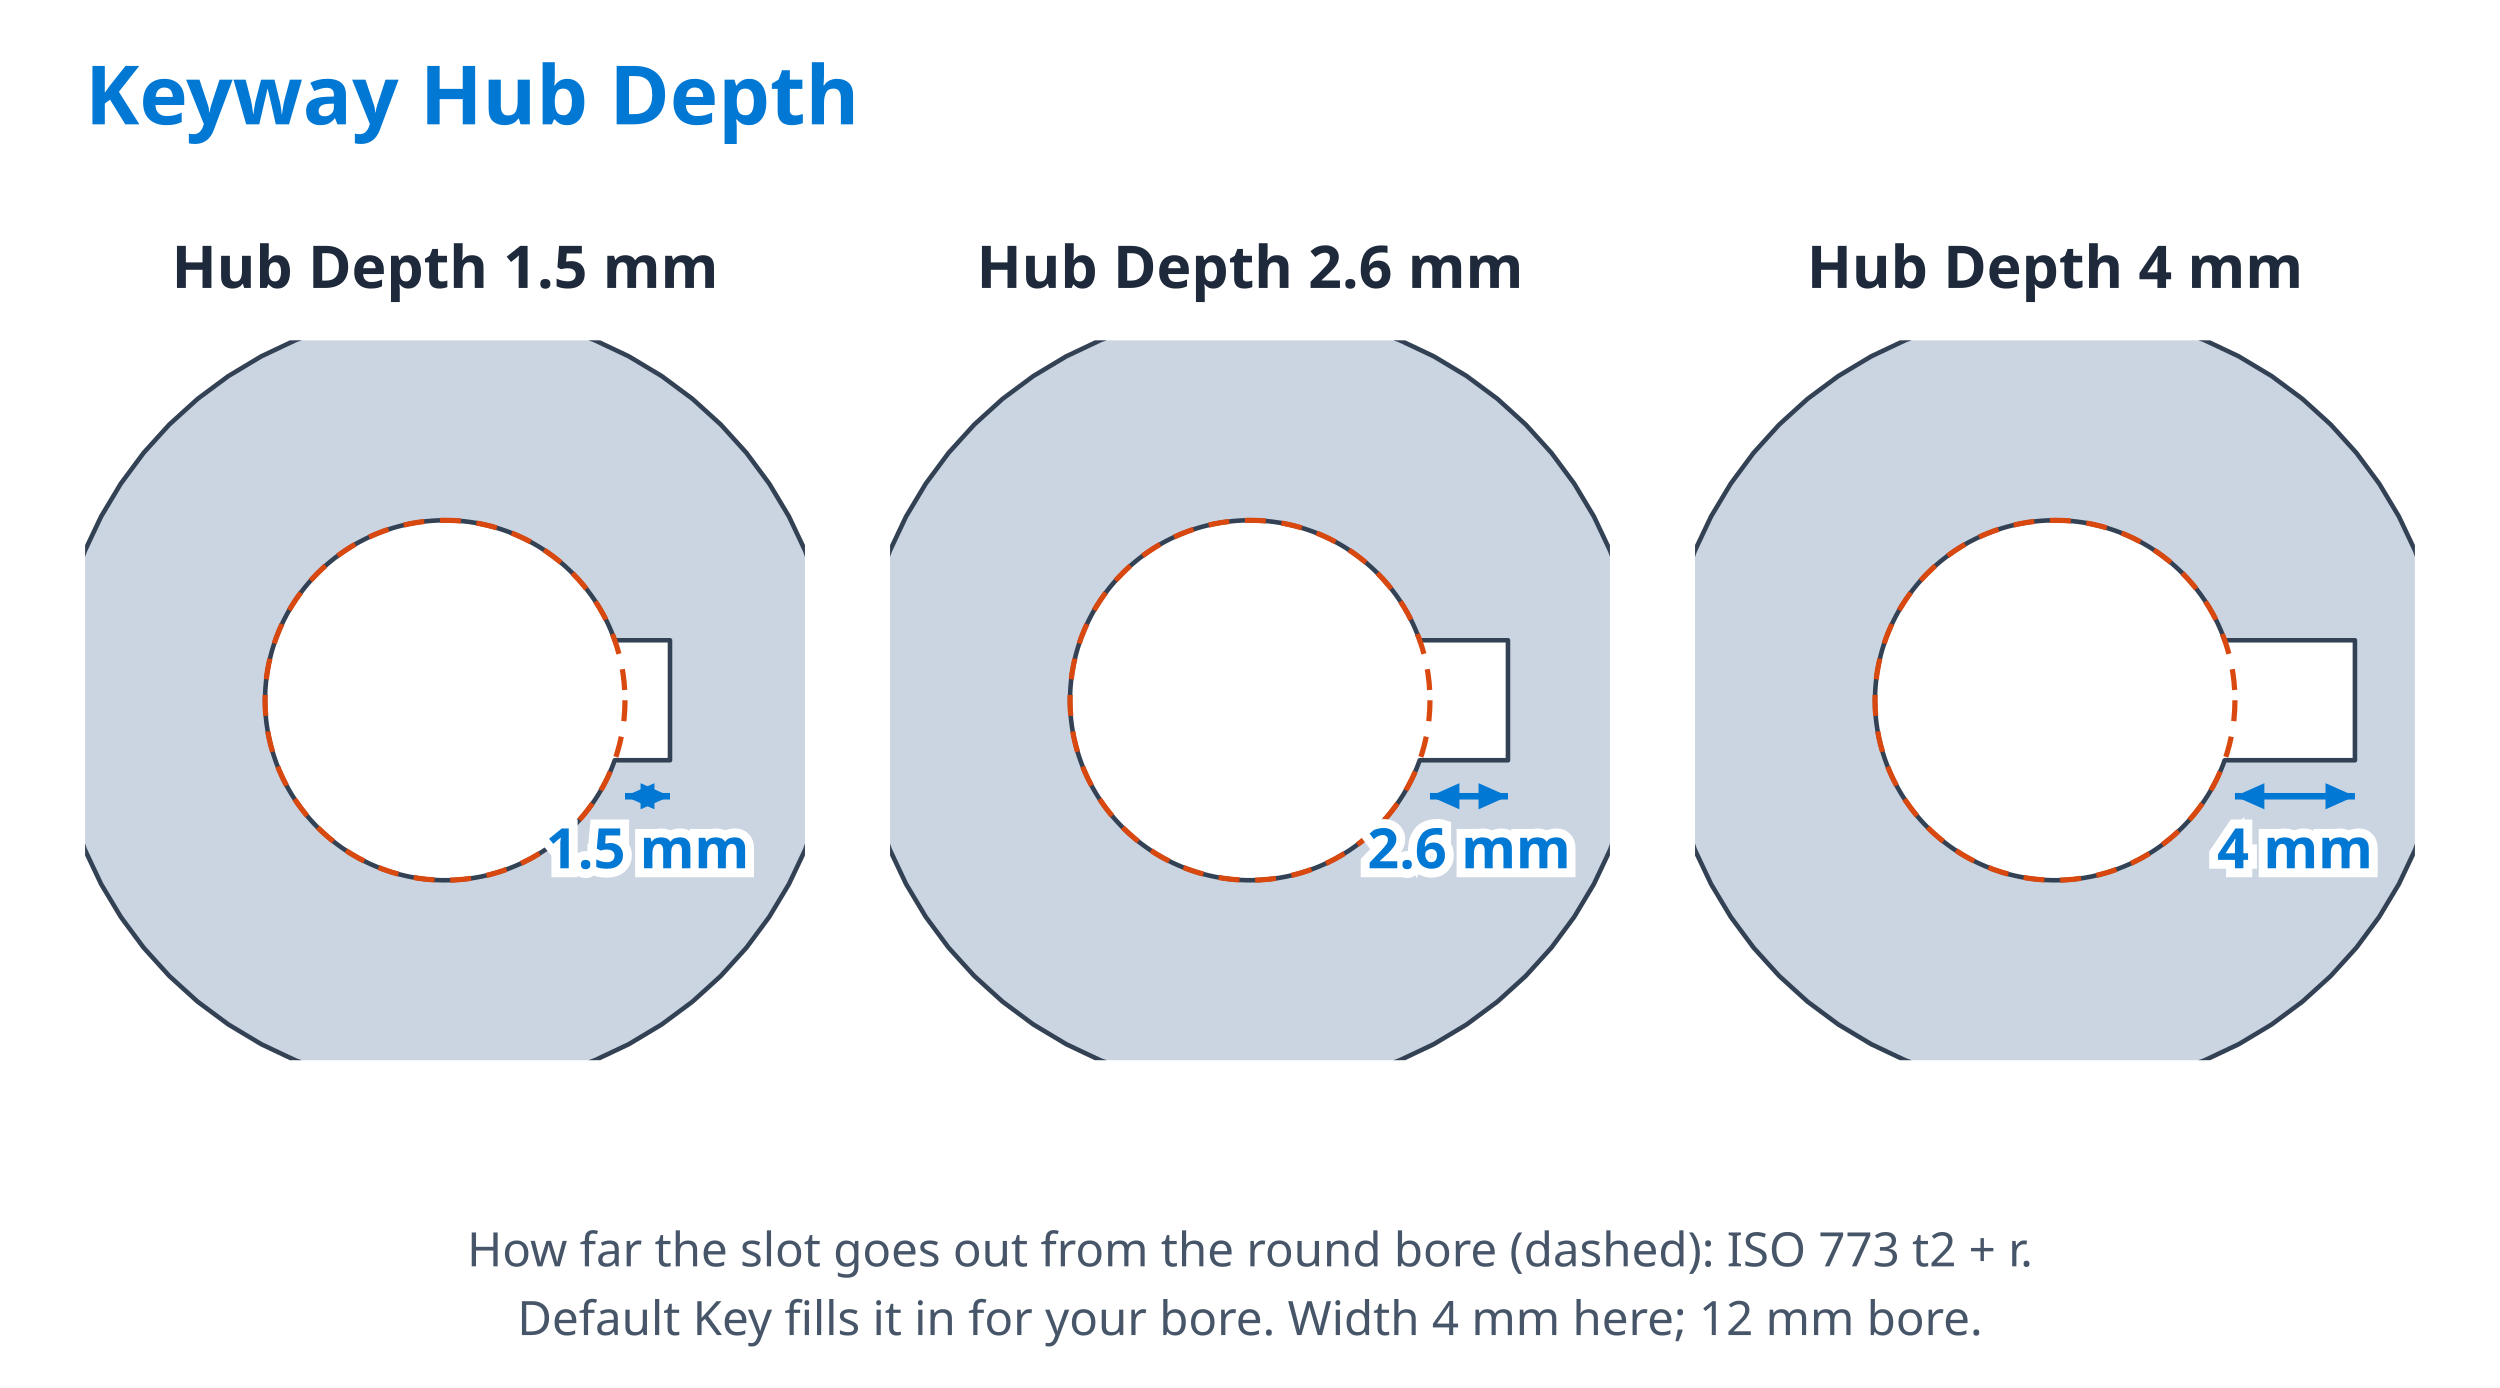
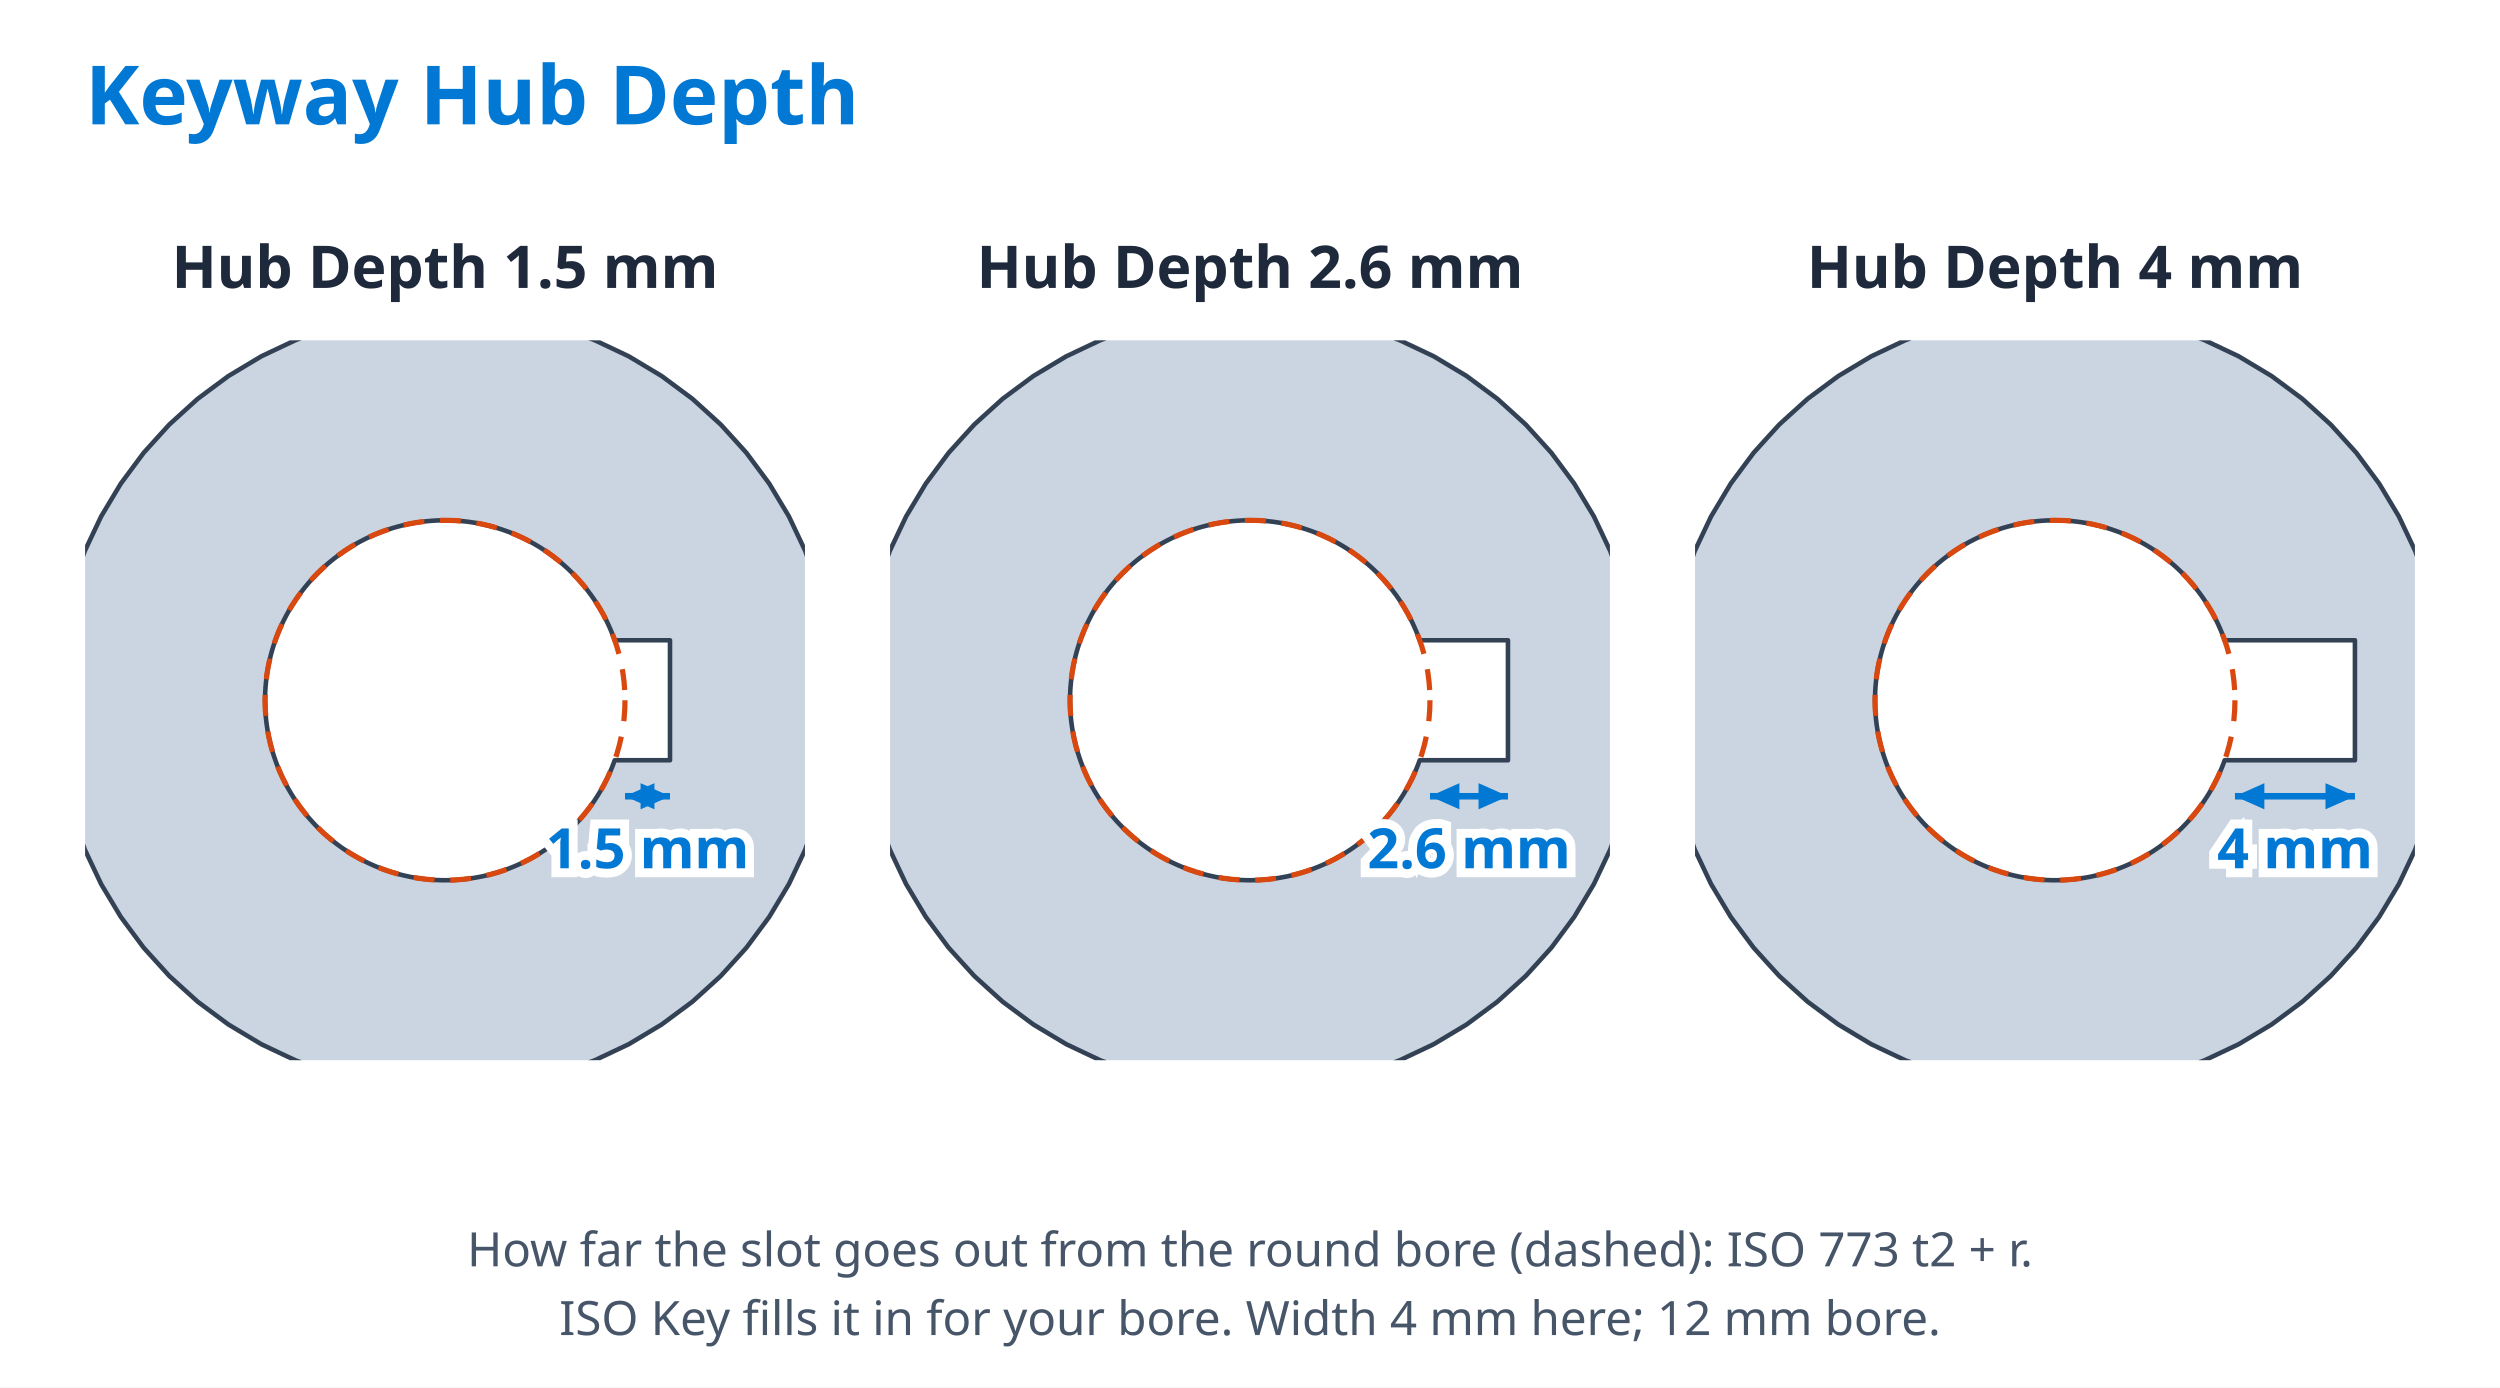
<svg xmlns="http://www.w3.org/2000/svg" width="764" height="424" viewBox="0 0 764 424" font-family="system-ui,Segoe UI,sans-serif">
  <defs>
    <marker id="arr" viewBox="0 0 10 10" refX="9" refY="5" markerWidth="5" markerHeight="5" orient="auto-start-reverse" markerUnits="strokeWidth">
      <path d="M0,1 L9,5 L0,9 z" fill="#0078d4" />
    </marker>
  </defs>
  <rect width="764" height="424" fill="#fff" />
  <text x="26" y="38" font-size="25" font-weight="700" fill="#0078d4">Keyway Hub Depth</text>
  <text x="136.000" y="88.000" text-anchor="middle" font-size="18.000" font-weight="700" fill="#1e293b" font-family="system-ui,Segoe UI,sans-serif">Hub Depth 1.5 mm</text>
  <svg x="26.0" y="104.0" width="220.0" height="220.0" viewBox="-12.000 -12.000 24.000 24.000">
    <path d="M -12.010 4.975 L -11.738 5.551 L -11.465 6.128 L -11.137 6.675 L -10.809 7.222 L -10.429 7.735 L -10.049 8.247 L -9.621 8.720 L -9.192 9.192 L -8.720 9.621 L -8.247 10.049 L -7.735 10.429 L -7.222 10.809 L -6.675 11.137 L -6.128 11.465 L -5.552 11.738 L -4.975 12.010 L -4.374 12.225 L -3.774 12.440 L -3.155 12.595 L -2.536 12.750 L -1.905 12.844 L -1.274 12.937 L -0.637 12.969 L -0.000 13.000 L 0.637 12.969 L 1.274 12.937 L 1.905 12.844 L 2.536 12.750 L 3.155 12.595 L 3.774 12.440 L 4.374 12.225 L 4.975 12.010 L 5.551 11.738 L 6.128 11.465 L 6.675 11.137 L 7.222 10.809 L 7.735 10.429 L 8.247 10.049 L 8.720 9.621 L 9.192 9.192 L 9.621 8.720 L 10.049 8.247 L 10.429 7.735 L 10.809 7.222 L 11.137 6.675 L 11.465 6.128 L 11.738 5.552 L 12.010 4.975 L 12.225 4.374 L 12.440 3.774 L 12.595 3.155 L 12.750 2.536 L 12.844 1.905 L 12.937 1.274 L 12.969 0.637 L 13.000 -0.000 L 12.969 -0.637 L 12.937 -1.274 L 12.844 -1.905 L 12.750 -2.536 L 12.595 -3.155 L 12.440 -3.774 L 12.225 -4.374 L 12.010 -4.975 L 11.738 -5.551 L 11.465 -6.128 L 11.137 -6.675 L 10.809 -7.222 L 10.429 -7.735 L 10.049 -8.247 L 9.621 -8.720 L 9.192 -9.192 L 8.720 -9.621 L 8.247 -10.049 L 7.735 -10.429 L 7.222 -10.809 L 6.675 -11.137 L 6.128 -11.465 L 5.552 -11.738 L 4.975 -12.010 L 4.374 -12.225 L 3.774 -12.440 L 3.155 -12.595 L 2.536 -12.750 L 1.905 -12.844 L 1.274 -12.937 L 0.637 -12.969 L 0.000 -13.000 L -0.637 -12.969 L -1.274 -12.937 L -1.905 -12.844 L -2.536 -12.750 L -3.155 -12.595 L -3.774 -12.440 L -4.374 -12.225 L -4.975 -12.010 L -5.551 -11.738 L -6.128 -11.465 L -6.675 -11.137 L -7.222 -10.809 L -7.735 -10.429 L -8.247 -10.049 L -8.720 -9.621 L -9.192 -9.192 L -9.621 -8.720 L -10.049 -8.247 L -10.429 -7.735 L -10.809 -7.222 L -11.137 -6.675 L -11.465 -6.128 L -11.738 -5.552 L -12.010 -4.975 L -12.225 -4.374 L -12.440 -3.774 L -12.595 -3.155 L -12.750 -2.536 L -12.844 -1.905 L -12.937 -1.274 L -12.969 -0.637 L -13.000 -0.000 L -12.969 0.637 L -12.937 1.274 L -12.844 1.905 L -12.750 2.536 L -12.595 3.155 L -12.440 3.774 L -12.225 4.374 L -12.010 4.975 Z M -4.638 3.806 L -4.613 3.836 L -4.543 3.919 L -4.517 3.948 L -4.446 4.029 L -4.419 4.058 L -4.346 4.137 L -4.318 4.165 L -4.243 4.243 L -4.215 4.270 L -4.137 4.346 L -4.109 4.372 L -4.029 4.446 L -4.000 4.472 L -3.919 4.543 L -3.889 4.569 L -3.806 4.638 L -3.776 4.663 L -3.691 4.730 L -3.660 4.754 L -3.574 4.819 L -3.542 4.842 L -3.455 4.905 L -3.422 4.928 L -3.333 4.989 L -3.300 5.010 L -3.210 5.069 L -3.177 5.090 L -3.085 5.146 L -3.051 5.166 L -2.957 5.221 L -2.923 5.239 L -2.828 5.292 L -2.793 5.310 L -2.698 5.359 L -2.662 5.377 L -2.565 5.424 L -2.530 5.440 L -2.431 5.485 L -2.395 5.501 L -2.296 5.543 L -2.260 5.558 L -2.159 5.598 L -2.123 5.612 L -2.021 5.649 L -1.984 5.662 L -1.882 5.697 L -1.845 5.709 L -1.742 5.742 L -1.704 5.753 L -1.600 5.783 L -1.562 5.793 L -1.458 5.820 L -1.420 5.829 L -1.315 5.854 L -1.276 5.862 L -1.171 5.885 L -1.132 5.892 L -1.026 5.912 L -0.987 5.918 L -0.880 5.935 L -0.842 5.940 L -0.735 5.955 L -0.695 5.959 L -0.588 5.971 L -0.549 5.974 L -0.441 5.984 L -0.402 5.986 L -0.294 5.993 L -0.255 5.994 L -0.147 5.998 L -0.108 5.999 L -0.000 6.000 L 0.039 6.000 L 0.147 5.998 L 0.186 5.997 L 0.294 5.993 L 0.334 5.990 L 0.441 5.984 L 0.480 5.980 L 0.588 5.971 L 0.627 5.967 L 0.735 5.955 L 0.773 5.950 L 0.880 5.935 L 0.919 5.929 L 1.026 5.912 L 1.064 5.904 L 1.171 5.885 L 1.209 5.877 L 1.315 5.854 L 1.353 5.845 L 1.458 5.820 L 1.496 5.810 L 1.600 5.783 L 1.638 5.772 L 1.742 5.742 L 1.779 5.730 L 1.882 5.697 L 1.919 5.684 L 2.021 5.649 L 2.058 5.636 L 2.159 5.598 L 2.196 5.583 L 2.296 5.543 L 2.332 5.528 L 2.431 5.485 L 2.467 5.469 L 2.565 5.424 L 2.601 5.407 L 2.698 5.359 L 2.732 5.341 L 2.828 5.292 L 2.863 5.273 L 2.957 5.221 L 2.991 5.201 L 3.085 5.146 L 3.118 5.126 L 3.210 5.069 L 3.243 5.048 L 3.333 4.989 L 3.366 4.967 L 3.455 4.905 L 3.487 4.883 L 3.574 4.819 L 3.605 4.795 L 3.691 4.730 L 3.722 4.705 L 3.806 4.638 L 3.836 4.613 L 3.919 4.543 L 3.948 4.517 L 4.029 4.446 L 4.058 4.419 L 4.137 4.346 L 4.165 4.318 L 4.243 4.243 L 4.270 4.215 L 4.346 4.137 L 4.372 4.109 L 4.446 4.029 L 4.472 4.000 L 4.543 3.919 L 4.569 3.889 L 4.638 3.806 L 4.663 3.776 L 4.730 3.691 L 4.754 3.660 L 4.819 3.574 L 4.842 3.542 L 4.905 3.455 L 4.928 3.422 L 4.989 3.333 L 5.010 3.300 L 5.069 3.210 L 5.090 3.177 L 5.146 3.085 L 5.166 3.051 L 5.221 2.957 L 5.239 2.923 L 5.292 2.828 L 5.310 2.793 L 5.359 2.698 L 5.377 2.662 L 5.424 2.565 L 5.440 2.530 L 5.485 2.431 L 5.501 2.395 L 5.543 2.296 L 5.558 2.260 L 5.598 2.159 L 5.612 2.123 L 5.649 2.021 L 5.651 2.016 L 5.657 2.000 L 6.148 2.000 L 7.500 2.000 L 7.500 0.934 L 7.500 -2.000 L 6.148 -2.000 L 5.657 -2.000 L 5.655 -2.006 L 5.649 -2.021 L 5.636 -2.058 L 5.598 -2.159 L 5.583 -2.196 L 5.543 -2.296 L 5.528 -2.332 L 5.485 -2.431 L 5.469 -2.467 L 5.424 -2.565 L 5.407 -2.601 L 5.359 -2.698 L 5.341 -2.732 L 5.292 -2.828 L 5.273 -2.863 L 5.221 -2.957 L 5.201 -2.991 L 5.146 -3.085 L 5.126 -3.118 L 5.069 -3.210 L 5.048 -3.243 L 4.989 -3.333 L 4.967 -3.366 L 4.905 -3.455 L 4.883 -3.487 L 4.819 -3.574 L 4.795 -3.605 L 4.730 -3.691 L 4.705 -3.722 L 4.638 -3.806 L 4.613 -3.836 L 4.543 -3.919 L 4.517 -3.948 L 4.446 -4.029 L 4.419 -4.058 L 4.346 -4.137 L 4.318 -4.165 L 4.243 -4.243 L 4.215 -4.270 L 4.137 -4.346 L 4.109 -4.372 L 4.029 -4.446 L 4.000 -4.472 L 3.919 -4.543 L 3.889 -4.569 L 3.806 -4.638 L 3.776 -4.663 L 3.691 -4.730 L 3.660 -4.754 L 3.574 -4.819 L 3.542 -4.842 L 3.455 -4.905 L 3.422 -4.928 L 3.333 -4.989 L 3.300 -5.010 L 3.210 -5.069 L 3.177 -5.090 L 3.085 -5.146 L 3.051 -5.166 L 2.957 -5.221 L 2.923 -5.239 L 2.828 -5.292 L 2.793 -5.310 L 2.698 -5.359 L 2.662 -5.377 L 2.565 -5.424 L 2.530 -5.440 L 2.431 -5.485 L 2.395 -5.501 L 2.296 -5.543 L 2.260 -5.558 L 2.159 -5.598 L 2.123 -5.612 L 2.021 -5.649 L 1.984 -5.662 L 1.882 -5.697 L 1.845 -5.709 L 1.742 -5.742 L 1.704 -5.753 L 1.600 -5.783 L 1.562 -5.793 L 1.458 -5.820 L 1.420 -5.829 L 1.315 -5.854 L 1.276 -5.862 L 1.171 -5.885 L 1.132 -5.892 L 1.026 -5.912 L 0.987 -5.918 L 0.880 -5.935 L 0.842 -5.940 L 0.735 -5.955 L 0.695 -5.959 L 0.588 -5.971 L 0.549 -5.974 L 0.441 -5.984 L 0.402 -5.986 L 0.294 -5.993 L 0.255 -5.994 L 0.147 -5.998 L 0.108 -5.999 L 0.000 -6.000 L -0.039 -6.000 L -0.147 -5.998 L -0.186 -5.997 L -0.294 -5.993 L -0.334 -5.990 L -0.441 -5.984 L -0.480 -5.980 L -0.588 -5.971 L -0.627 -5.967 L -0.735 -5.955 L -0.773 -5.950 L -0.880 -5.935 L -0.919 -5.929 L -1.026 -5.912 L -1.064 -5.904 L -1.171 -5.885 L -1.209 -5.877 L -1.315 -5.854 L -1.353 -5.845 L -1.458 -5.820 L -1.496 -5.810 L -1.600 -5.783 L -1.638 -5.772 L -1.742 -5.742 L -1.779 -5.730 L -1.882 -5.697 L -1.919 -5.684 L -2.021 -5.649 L -2.058 -5.636 L -2.159 -5.598 L -2.196 -5.583 L -2.296 -5.543 L -2.332 -5.528 L -2.431 -5.485 L -2.467 -5.469 L -2.565 -5.424 L -2.601 -5.407 L -2.698 -5.359 L -2.732 -5.341 L -2.828 -5.292 L -2.863 -5.273 L -2.957 -5.221 L -2.991 -5.201 L -3.085 -5.146 L -3.118 -5.126 L -3.210 -5.069 L -3.243 -5.048 L -3.333 -4.989 L -3.366 -4.967 L -3.455 -4.905 L -3.487 -4.883 L -3.574 -4.819 L -3.605 -4.795 L -3.691 -4.730 L -3.722 -4.705 L -3.806 -4.638 L -3.836 -4.613 L -3.919 -4.543 L -3.948 -4.517 L -4.029 -4.446 L -4.058 -4.419 L -4.137 -4.346 L -4.165 -4.318 L -4.243 -4.243 L -4.270 -4.215 L -4.346 -4.137 L -4.372 -4.109 L -4.446 -4.029 L -4.472 -4.000 L -4.543 -3.919 L -4.569 -3.889 L -4.638 -3.806 L -4.663 -3.776 L -4.730 -3.691 L -4.754 -3.660 L -4.819 -3.574 L -4.842 -3.542 L -4.905 -3.455 L -4.928 -3.422 L -4.989 -3.333 L -5.010 -3.300 L -5.069 -3.210 L -5.090 -3.177 L -5.146 -3.085 L -5.166 -3.051 L -5.221 -2.957 L -5.239 -2.923 L -5.292 -2.828 L -5.310 -2.793 L -5.359 -2.698 L -5.377 -2.662 L -5.424 -2.565 L -5.440 -2.530 L -5.485 -2.431 L -5.501 -2.395 L -5.543 -2.296 L -5.558 -2.260 L -5.598 -2.159 L -5.612 -2.123 L -5.649 -2.021 L -5.662 -1.984 L -5.697 -1.882 L -5.709 -1.845 L -5.742 -1.742 L -5.753 -1.704 L -5.783 -1.600 L -5.793 -1.562 L -5.820 -1.458 L -5.829 -1.420 L -5.854 -1.315 L -5.862 -1.276 L -5.885 -1.171 L -5.892 -1.132 L -5.912 -1.026 L -5.918 -0.987 L -5.935 -0.880 L -5.940 -0.842 L -5.955 -0.735 L -5.959 -0.695 L -5.971 -0.588 L -5.974 -0.549 L -5.984 -0.441 L -5.986 -0.402 L -5.993 -0.294 L -5.994 -0.255 L -5.998 -0.147 L -5.999 -0.108 L -6.000 -0.000 L -6.000 0.039 L -5.998 0.147 L -5.997 0.186 L -5.993 0.294 L -5.990 0.334 L -5.984 0.441 L -5.980 0.480 L -5.971 0.588 L -5.967 0.627 L -5.955 0.735 L -5.950 0.773 L -5.935 0.880 L -5.929 0.919 L -5.912 1.026 L -5.904 1.064 L -5.885 1.171 L -5.877 1.209 L -5.854 1.315 L -5.845 1.353 L -5.820 1.458 L -5.810 1.496 L -5.783 1.600 L -5.772 1.638 L -5.742 1.742 L -5.730 1.779 L -5.697 1.882 L -5.684 1.919 L -5.649 2.021 L -5.636 2.058 L -5.598 2.159 L -5.583 2.196 L -5.543 2.296 L -5.528 2.332 L -5.485 2.431 L -5.469 2.467 L -5.424 2.565 L -5.407 2.601 L -5.359 2.698 L -5.341 2.732 L -5.292 2.828 L -5.273 2.863 L -5.221 2.957 L -5.201 2.991 L -5.146 3.085 L -5.126 3.118 L -5.069 3.210 L -5.048 3.243 L -4.989 3.333 L -4.967 3.366 L -4.905 3.455 L -4.883 3.487 L -4.819 3.574 L -4.795 3.605 L -4.730 3.691 L -4.705 3.722 L -4.638 3.806 Z" fill="#cbd5e1" fill-rule="evenodd" stroke="#334155" stroke-width="0.153" stroke-linejoin="round" />
    <circle r="6.0" fill="none" stroke="#d9480f" stroke-width="0.174" stroke-dasharray="0.698 0.524" />
    <line x1="6.000" y1="3.200" x2="7.500" y2="3.200" stroke="#0078d4" stroke-width="0.218" marker-start="url(#arr)" marker-end="url(#arr)" />
    <text x="6.750" y="5.600" text-anchor="middle" font-size="1.855" font-weight="700" fill="#0078d4" paint-order="stroke" stroke="#fff" stroke-width="0.593" font-family="system-ui,Segoe UI,sans-serif">1.5 mm</text>
  </svg>
  <text x="382.000" y="88.000" text-anchor="middle" font-size="18.000" font-weight="700" fill="#1e293b" font-family="system-ui,Segoe UI,sans-serif">Hub Depth 2.6 mm</text>
  <svg x="272.0" y="104.0" width="220.0" height="220.0" viewBox="-12.000 -12.000 24.000 24.000">
    <path d="M -12.010 4.975 L -11.738 5.551 L -11.465 6.128 L -11.137 6.675 L -10.809 7.222 L -10.429 7.735 L -10.049 8.247 L -9.621 8.720 L -9.192 9.192 L -8.720 9.621 L -8.247 10.049 L -7.735 10.429 L -7.222 10.809 L -6.675 11.137 L -6.128 11.465 L -5.552 11.738 L -4.975 12.010 L -4.374 12.225 L -3.774 12.440 L -3.155 12.595 L -2.536 12.750 L -1.905 12.844 L -1.274 12.937 L -0.637 12.969 L -0.000 13.000 L 0.637 12.969 L 1.274 12.937 L 1.905 12.844 L 2.536 12.750 L 3.155 12.595 L 3.774 12.440 L 4.374 12.225 L 4.975 12.010 L 5.551 11.738 L 6.128 11.465 L 6.675 11.137 L 7.222 10.809 L 7.735 10.429 L 8.247 10.049 L 8.720 9.621 L 9.192 9.192 L 9.621 8.720 L 10.049 8.247 L 10.429 7.735 L 10.809 7.222 L 11.137 6.675 L 11.465 6.128 L 11.738 5.552 L 12.010 4.975 L 12.225 4.374 L 12.440 3.774 L 12.595 3.155 L 12.750 2.536 L 12.844 1.905 L 12.937 1.274 L 12.969 0.637 L 13.000 -0.000 L 12.969 -0.637 L 12.937 -1.274 L 12.844 -1.905 L 12.750 -2.536 L 12.595 -3.155 L 12.440 -3.774 L 12.225 -4.374 L 12.010 -4.975 L 11.738 -5.551 L 11.465 -6.128 L 11.137 -6.675 L 10.809 -7.222 L 10.429 -7.735 L 10.049 -8.247 L 9.621 -8.720 L 9.192 -9.192 L 8.720 -9.621 L 8.247 -10.049 L 7.735 -10.429 L 7.222 -10.809 L 6.675 -11.137 L 6.128 -11.465 L 5.552 -11.738 L 4.975 -12.010 L 4.374 -12.225 L 3.774 -12.440 L 3.155 -12.595 L 2.536 -12.750 L 1.905 -12.844 L 1.274 -12.937 L 0.637 -12.969 L 0.000 -13.000 L -0.637 -12.969 L -1.274 -12.937 L -1.905 -12.844 L -2.536 -12.750 L -3.155 -12.595 L -3.774 -12.440 L -4.374 -12.225 L -4.975 -12.010 L -5.551 -11.738 L -6.128 -11.465 L -6.675 -11.137 L -7.222 -10.809 L -7.735 -10.429 L -8.247 -10.049 L -8.720 -9.621 L -9.192 -9.192 L -9.621 -8.720 L -10.049 -8.247 L -10.429 -7.735 L -10.809 -7.222 L -11.137 -6.675 L -11.465 -6.128 L -11.738 -5.552 L -12.010 -4.975 L -12.225 -4.374 L -12.440 -3.774 L -12.595 -3.155 L -12.750 -2.536 L -12.844 -1.905 L -12.937 -1.274 L -12.969 -0.637 L -13.000 -0.000 L -12.969 0.637 L -12.937 1.274 L -12.844 1.905 L -12.750 2.536 L -12.595 3.155 L -12.440 3.774 L -12.225 4.374 L -12.010 4.975 Z M -4.638 3.806 L -4.613 3.836 L -4.543 3.919 L -4.517 3.948 L -4.446 4.029 L -4.419 4.058 L -4.346 4.137 L -4.318 4.165 L -4.243 4.243 L -4.215 4.270 L -4.137 4.346 L -4.109 4.372 L -4.029 4.446 L -4.000 4.472 L -3.919 4.543 L -3.889 4.569 L -3.806 4.638 L -3.776 4.663 L -3.691 4.730 L -3.660 4.754 L -3.574 4.819 L -3.542 4.842 L -3.455 4.905 L -3.422 4.928 L -3.333 4.989 L -3.300 5.010 L -3.210 5.069 L -3.177 5.090 L -3.085 5.146 L -3.051 5.166 L -2.957 5.221 L -2.923 5.239 L -2.828 5.292 L -2.793 5.310 L -2.698 5.359 L -2.662 5.377 L -2.565 5.424 L -2.530 5.440 L -2.431 5.485 L -2.395 5.501 L -2.296 5.543 L -2.260 5.558 L -2.159 5.598 L -2.123 5.612 L -2.021 5.649 L -1.984 5.662 L -1.882 5.697 L -1.845 5.709 L -1.742 5.742 L -1.704 5.753 L -1.600 5.783 L -1.562 5.793 L -1.458 5.820 L -1.420 5.829 L -1.315 5.854 L -1.276 5.862 L -1.171 5.885 L -1.132 5.892 L -1.026 5.912 L -0.987 5.918 L -0.880 5.935 L -0.842 5.940 L -0.735 5.955 L -0.695 5.959 L -0.588 5.971 L -0.549 5.974 L -0.441 5.984 L -0.402 5.986 L -0.294 5.993 L -0.255 5.994 L -0.147 5.998 L -0.108 5.999 L -0.000 6.000 L 0.039 6.000 L 0.147 5.998 L 0.186 5.997 L 0.294 5.993 L 0.334 5.990 L 0.441 5.984 L 0.480 5.980 L 0.588 5.971 L 0.627 5.967 L 0.735 5.955 L 0.773 5.950 L 0.880 5.935 L 0.919 5.929 L 1.026 5.912 L 1.064 5.904 L 1.171 5.885 L 1.209 5.877 L 1.315 5.854 L 1.353 5.845 L 1.458 5.820 L 1.496 5.810 L 1.600 5.783 L 1.638 5.772 L 1.742 5.742 L 1.779 5.730 L 1.882 5.697 L 1.919 5.684 L 2.021 5.649 L 2.058 5.636 L 2.159 5.598 L 2.196 5.583 L 2.296 5.543 L 2.332 5.528 L 2.431 5.485 L 2.467 5.469 L 2.565 5.424 L 2.601 5.407 L 2.698 5.359 L 2.732 5.341 L 2.828 5.292 L 2.863 5.273 L 2.957 5.221 L 2.991 5.201 L 3.085 5.146 L 3.118 5.126 L 3.210 5.069 L 3.243 5.048 L 3.333 4.989 L 3.366 4.967 L 3.455 4.905 L 3.487 4.883 L 3.574 4.819 L 3.605 4.795 L 3.691 4.730 L 3.722 4.705 L 3.806 4.638 L 3.836 4.613 L 3.919 4.543 L 3.948 4.517 L 4.029 4.446 L 4.058 4.419 L 4.137 4.346 L 4.165 4.318 L 4.243 4.243 L 4.270 4.215 L 4.346 4.137 L 4.372 4.109 L 4.446 4.029 L 4.472 4.000 L 4.543 3.919 L 4.569 3.889 L 4.638 3.806 L 4.663 3.776 L 4.730 3.691 L 4.754 3.660 L 4.819 3.574 L 4.842 3.542 L 4.905 3.455 L 4.928 3.422 L 4.989 3.333 L 5.010 3.300 L 5.069 3.210 L 5.090 3.177 L 5.146 3.085 L 5.166 3.051 L 5.221 2.957 L 5.239 2.923 L 5.292 2.828 L 5.310 2.793 L 5.359 2.698 L 5.377 2.662 L 5.424 2.565 L 5.440 2.530 L 5.485 2.431 L 5.501 2.395 L 5.543 2.296 L 5.558 2.260 L 5.598 2.159 L 5.612 2.123 L 5.649 2.021 L 5.651 2.016 L 5.657 2.000 L 6.441 2.000 L 8.600 2.000 L 8.600 0.934 L 8.600 -2.000 L 6.441 -2.000 L 5.657 -2.000 L 5.655 -2.006 L 5.649 -2.021 L 5.636 -2.058 L 5.598 -2.159 L 5.583 -2.196 L 5.543 -2.296 L 5.528 -2.332 L 5.485 -2.431 L 5.469 -2.467 L 5.424 -2.565 L 5.407 -2.601 L 5.359 -2.698 L 5.341 -2.732 L 5.292 -2.828 L 5.273 -2.863 L 5.221 -2.957 L 5.201 -2.991 L 5.146 -3.085 L 5.126 -3.118 L 5.069 -3.210 L 5.048 -3.243 L 4.989 -3.333 L 4.967 -3.366 L 4.905 -3.455 L 4.883 -3.487 L 4.819 -3.574 L 4.795 -3.605 L 4.730 -3.691 L 4.705 -3.722 L 4.638 -3.806 L 4.613 -3.836 L 4.543 -3.919 L 4.517 -3.948 L 4.446 -4.029 L 4.419 -4.058 L 4.346 -4.137 L 4.318 -4.165 L 4.243 -4.243 L 4.215 -4.270 L 4.137 -4.346 L 4.109 -4.372 L 4.029 -4.446 L 4.000 -4.472 L 3.919 -4.543 L 3.889 -4.569 L 3.806 -4.638 L 3.776 -4.663 L 3.691 -4.730 L 3.660 -4.754 L 3.574 -4.819 L 3.542 -4.842 L 3.455 -4.905 L 3.422 -4.928 L 3.333 -4.989 L 3.300 -5.010 L 3.210 -5.069 L 3.177 -5.090 L 3.085 -5.146 L 3.051 -5.166 L 2.957 -5.221 L 2.923 -5.239 L 2.828 -5.292 L 2.793 -5.310 L 2.698 -5.359 L 2.662 -5.377 L 2.565 -5.424 L 2.530 -5.440 L 2.431 -5.485 L 2.395 -5.501 L 2.296 -5.543 L 2.260 -5.558 L 2.159 -5.598 L 2.123 -5.612 L 2.021 -5.649 L 1.984 -5.662 L 1.882 -5.697 L 1.845 -5.709 L 1.742 -5.742 L 1.704 -5.753 L 1.600 -5.783 L 1.562 -5.793 L 1.458 -5.820 L 1.420 -5.829 L 1.315 -5.854 L 1.276 -5.862 L 1.171 -5.885 L 1.132 -5.892 L 1.026 -5.912 L 0.987 -5.918 L 0.880 -5.935 L 0.842 -5.940 L 0.735 -5.955 L 0.695 -5.959 L 0.588 -5.971 L 0.549 -5.974 L 0.441 -5.984 L 0.402 -5.986 L 0.294 -5.993 L 0.255 -5.994 L 0.147 -5.998 L 0.108 -5.999 L 0.000 -6.000 L -0.039 -6.000 L -0.147 -5.998 L -0.186 -5.997 L -0.294 -5.993 L -0.334 -5.990 L -0.441 -5.984 L -0.480 -5.980 L -0.588 -5.971 L -0.627 -5.967 L -0.735 -5.955 L -0.773 -5.950 L -0.880 -5.935 L -0.919 -5.929 L -1.026 -5.912 L -1.064 -5.904 L -1.171 -5.885 L -1.209 -5.877 L -1.315 -5.854 L -1.353 -5.845 L -1.458 -5.820 L -1.496 -5.810 L -1.600 -5.783 L -1.638 -5.772 L -1.742 -5.742 L -1.779 -5.730 L -1.882 -5.697 L -1.919 -5.684 L -2.021 -5.649 L -2.058 -5.636 L -2.159 -5.598 L -2.196 -5.583 L -2.296 -5.543 L -2.332 -5.528 L -2.431 -5.485 L -2.467 -5.469 L -2.565 -5.424 L -2.601 -5.407 L -2.698 -5.359 L -2.732 -5.341 L -2.828 -5.292 L -2.863 -5.273 L -2.957 -5.221 L -2.991 -5.201 L -3.085 -5.146 L -3.118 -5.126 L -3.210 -5.069 L -3.243 -5.048 L -3.333 -4.989 L -3.366 -4.967 L -3.455 -4.905 L -3.487 -4.883 L -3.574 -4.819 L -3.605 -4.795 L -3.691 -4.730 L -3.722 -4.705 L -3.806 -4.638 L -3.836 -4.613 L -3.919 -4.543 L -3.948 -4.517 L -4.029 -4.446 L -4.058 -4.419 L -4.137 -4.346 L -4.165 -4.318 L -4.243 -4.243 L -4.270 -4.215 L -4.346 -4.137 L -4.372 -4.109 L -4.446 -4.029 L -4.472 -4.000 L -4.543 -3.919 L -4.569 -3.889 L -4.638 -3.806 L -4.663 -3.776 L -4.730 -3.691 L -4.754 -3.660 L -4.819 -3.574 L -4.842 -3.542 L -4.905 -3.455 L -4.928 -3.422 L -4.989 -3.333 L -5.010 -3.300 L -5.069 -3.210 L -5.090 -3.177 L -5.146 -3.085 L -5.166 -3.051 L -5.221 -2.957 L -5.239 -2.923 L -5.292 -2.828 L -5.310 -2.793 L -5.359 -2.698 L -5.377 -2.662 L -5.424 -2.565 L -5.440 -2.530 L -5.485 -2.431 L -5.501 -2.395 L -5.543 -2.296 L -5.558 -2.260 L -5.598 -2.159 L -5.612 -2.123 L -5.649 -2.021 L -5.662 -1.984 L -5.697 -1.882 L -5.709 -1.845 L -5.742 -1.742 L -5.753 -1.704 L -5.783 -1.600 L -5.793 -1.562 L -5.820 -1.458 L -5.829 -1.420 L -5.854 -1.315 L -5.862 -1.276 L -5.885 -1.171 L -5.892 -1.132 L -5.912 -1.026 L -5.918 -0.987 L -5.935 -0.880 L -5.940 -0.842 L -5.955 -0.735 L -5.959 -0.695 L -5.971 -0.588 L -5.974 -0.549 L -5.984 -0.441 L -5.986 -0.402 L -5.993 -0.294 L -5.994 -0.255 L -5.998 -0.147 L -5.999 -0.108 L -6.000 -0.000 L -6.000 0.039 L -5.998 0.147 L -5.997 0.186 L -5.993 0.294 L -5.990 0.334 L -5.984 0.441 L -5.980 0.480 L -5.971 0.588 L -5.967 0.627 L -5.955 0.735 L -5.950 0.773 L -5.935 0.880 L -5.929 0.919 L -5.912 1.026 L -5.904 1.064 L -5.885 1.171 L -5.877 1.209 L -5.854 1.315 L -5.845 1.353 L -5.820 1.458 L -5.810 1.496 L -5.783 1.600 L -5.772 1.638 L -5.742 1.742 L -5.730 1.779 L -5.697 1.882 L -5.684 1.919 L -5.649 2.021 L -5.636 2.058 L -5.598 2.159 L -5.583 2.196 L -5.543 2.296 L -5.528 2.332 L -5.485 2.431 L -5.469 2.467 L -5.424 2.565 L -5.407 2.601 L -5.359 2.698 L -5.341 2.732 L -5.292 2.828 L -5.273 2.863 L -5.221 2.957 L -5.201 2.991 L -5.146 3.085 L -5.126 3.118 L -5.069 3.210 L -5.048 3.243 L -4.989 3.333 L -4.967 3.366 L -4.905 3.455 L -4.883 3.487 L -4.819 3.574 L -4.795 3.605 L -4.730 3.691 L -4.705 3.722 L -4.638 3.806 Z" fill="#cbd5e1" fill-rule="evenodd" stroke="#334155" stroke-width="0.153" stroke-linejoin="round" />
    <circle r="6.0" fill="none" stroke="#d9480f" stroke-width="0.174" stroke-dasharray="0.698 0.524" />
    <line x1="6.000" y1="3.200" x2="8.600" y2="3.200" stroke="#0078d4" stroke-width="0.218" marker-start="url(#arr)" marker-end="url(#arr)" />
    <text x="7.300" y="5.600" text-anchor="middle" font-size="1.855" font-weight="700" fill="#0078d4" paint-order="stroke" stroke="#fff" stroke-width="0.593" font-family="system-ui,Segoe UI,sans-serif">2.6 mm</text>
  </svg>
  <text x="628.000" y="88.000" text-anchor="middle" font-size="18.000" font-weight="700" fill="#1e293b" font-family="system-ui,Segoe UI,sans-serif">Hub Depth 4 mm</text>
  <svg x="518.0" y="104.0" width="220.0" height="220.0" viewBox="-12.000 -12.000 24.000 24.000">
    <path d="M -12.010 4.975 L -11.738 5.551 L -11.465 6.128 L -11.137 6.675 L -10.809 7.222 L -10.429 7.735 L -10.049 8.247 L -9.621 8.720 L -9.192 9.192 L -8.720 9.621 L -8.247 10.049 L -7.735 10.429 L -7.222 10.809 L -6.675 11.137 L -6.128 11.465 L -5.552 11.738 L -4.975 12.010 L -4.374 12.225 L -3.774 12.440 L -3.155 12.595 L -2.536 12.750 L -1.905 12.844 L -1.274 12.937 L -0.637 12.969 L -0.000 13.000 L 0.637 12.969 L 1.274 12.937 L 1.905 12.844 L 2.536 12.750 L 3.155 12.595 L 3.774 12.440 L 4.374 12.225 L 4.975 12.010 L 5.551 11.738 L 6.128 11.465 L 6.675 11.137 L 7.222 10.809 L 7.735 10.429 L 8.247 10.049 L 8.720 9.621 L 9.192 9.192 L 9.621 8.720 L 10.049 8.247 L 10.429 7.735 L 10.809 7.222 L 11.137 6.675 L 11.465 6.128 L 11.738 5.552 L 12.010 4.975 L 12.225 4.374 L 12.440 3.774 L 12.595 3.155 L 12.750 2.536 L 12.844 1.905 L 12.937 1.274 L 12.969 0.637 L 13.000 -0.000 L 12.969 -0.637 L 12.937 -1.274 L 12.844 -1.905 L 12.750 -2.536 L 12.595 -3.155 L 12.440 -3.774 L 12.225 -4.374 L 12.010 -4.975 L 11.738 -5.551 L 11.465 -6.128 L 11.137 -6.675 L 10.809 -7.222 L 10.429 -7.735 L 10.049 -8.247 L 9.621 -8.720 L 9.192 -9.192 L 8.720 -9.621 L 8.247 -10.049 L 7.735 -10.429 L 7.222 -10.809 L 6.675 -11.137 L 6.128 -11.465 L 5.552 -11.738 L 4.975 -12.010 L 4.374 -12.225 L 3.774 -12.440 L 3.155 -12.595 L 2.536 -12.750 L 1.905 -12.844 L 1.274 -12.937 L 0.637 -12.969 L 0.000 -13.000 L -0.637 -12.969 L -1.274 -12.937 L -1.905 -12.844 L -2.536 -12.750 L -3.155 -12.595 L -3.774 -12.440 L -4.374 -12.225 L -4.975 -12.010 L -5.551 -11.738 L -6.128 -11.465 L -6.675 -11.137 L -7.222 -10.809 L -7.735 -10.429 L -8.247 -10.049 L -8.720 -9.621 L -9.192 -9.192 L -9.621 -8.720 L -10.049 -8.247 L -10.429 -7.735 L -10.809 -7.222 L -11.137 -6.675 L -11.465 -6.128 L -11.738 -5.552 L -12.010 -4.975 L -12.225 -4.374 L -12.440 -3.774 L -12.595 -3.155 L -12.750 -2.536 L -12.844 -1.905 L -12.937 -1.274 L -12.969 -0.637 L -13.000 -0.000 L -12.969 0.637 L -12.937 1.274 L -12.844 1.905 L -12.750 2.536 L -12.595 3.155 L -12.440 3.774 L -12.225 4.374 L -12.010 4.975 Z M -4.638 3.806 L -4.613 3.836 L -4.543 3.919 L -4.517 3.948 L -4.446 4.029 L -4.419 4.058 L -4.346 4.137 L -4.318 4.165 L -4.243 4.243 L -4.215 4.270 L -4.137 4.346 L -4.109 4.372 L -4.029 4.446 L -4.000 4.472 L -3.919 4.543 L -3.889 4.569 L -3.806 4.638 L -3.776 4.663 L -3.691 4.730 L -3.660 4.754 L -3.574 4.819 L -3.542 4.842 L -3.455 4.905 L -3.422 4.928 L -3.333 4.989 L -3.300 5.010 L -3.210 5.069 L -3.177 5.090 L -3.085 5.146 L -3.051 5.166 L -2.957 5.221 L -2.923 5.239 L -2.828 5.292 L -2.793 5.310 L -2.698 5.359 L -2.662 5.377 L -2.565 5.424 L -2.530 5.440 L -2.431 5.485 L -2.395 5.501 L -2.296 5.543 L -2.260 5.558 L -2.159 5.598 L -2.123 5.612 L -2.021 5.649 L -1.984 5.662 L -1.882 5.697 L -1.845 5.709 L -1.742 5.742 L -1.704 5.753 L -1.600 5.783 L -1.562 5.793 L -1.458 5.820 L -1.420 5.829 L -1.315 5.854 L -1.276 5.862 L -1.171 5.885 L -1.132 5.892 L -1.026 5.912 L -0.987 5.918 L -0.880 5.935 L -0.842 5.940 L -0.735 5.955 L -0.695 5.959 L -0.588 5.971 L -0.549 5.974 L -0.441 5.984 L -0.402 5.986 L -0.294 5.993 L -0.255 5.994 L -0.147 5.998 L -0.108 5.999 L -0.000 6.000 L 0.039 6.000 L 0.147 5.998 L 0.186 5.997 L 0.294 5.993 L 0.334 5.990 L 0.441 5.984 L 0.480 5.980 L 0.588 5.971 L 0.627 5.967 L 0.735 5.955 L 0.773 5.950 L 0.880 5.935 L 0.919 5.929 L 1.026 5.912 L 1.064 5.904 L 1.171 5.885 L 1.209 5.877 L 1.315 5.854 L 1.353 5.845 L 1.458 5.820 L 1.496 5.810 L 1.600 5.783 L 1.638 5.772 L 1.742 5.742 L 1.779 5.730 L 1.882 5.697 L 1.919 5.684 L 2.021 5.649 L 2.058 5.636 L 2.159 5.598 L 2.196 5.583 L 2.296 5.543 L 2.332 5.528 L 2.431 5.485 L 2.467 5.469 L 2.565 5.424 L 2.601 5.407 L 2.698 5.359 L 2.732 5.341 L 2.828 5.292 L 2.863 5.273 L 2.957 5.221 L 2.991 5.201 L 3.085 5.146 L 3.118 5.126 L 3.210 5.069 L 3.243 5.048 L 3.333 4.989 L 3.366 4.967 L 3.455 4.905 L 3.487 4.883 L 3.574 4.819 L 3.605 4.795 L 3.691 4.730 L 3.722 4.705 L 3.806 4.638 L 3.836 4.613 L 3.919 4.543 L 3.948 4.517 L 4.029 4.446 L 4.058 4.419 L 4.137 4.346 L 4.165 4.318 L 4.243 4.243 L 4.270 4.215 L 4.346 4.137 L 4.372 4.109 L 4.446 4.029 L 4.472 4.000 L 4.543 3.919 L 4.569 3.889 L 4.638 3.806 L 4.663 3.776 L 4.730 3.691 L 4.754 3.660 L 4.819 3.574 L 4.842 3.542 L 4.905 3.455 L 4.928 3.422 L 4.989 3.333 L 5.010 3.300 L 5.069 3.210 L 5.090 3.177 L 5.146 3.085 L 5.166 3.051 L 5.221 2.957 L 5.239 2.923 L 5.292 2.828 L 5.310 2.793 L 5.359 2.698 L 5.377 2.662 L 5.424 2.565 L 5.440 2.530 L 5.485 2.431 L 5.501 2.395 L 5.543 2.296 L 5.558 2.260 L 5.598 2.159 L 5.612 2.123 L 5.649 2.021 L 5.651 2.016 L 5.657 2.000 L 6.815 2.000 L 10.000 2.000 L 10.000 0.934 L 10.000 -2.000 L 6.815 -2.000 L 5.657 -2.000 L 5.655 -2.006 L 5.649 -2.021 L 5.636 -2.058 L 5.598 -2.159 L 5.583 -2.196 L 5.543 -2.296 L 5.528 -2.332 L 5.485 -2.431 L 5.469 -2.467 L 5.424 -2.565 L 5.407 -2.601 L 5.359 -2.698 L 5.341 -2.732 L 5.292 -2.828 L 5.273 -2.863 L 5.221 -2.957 L 5.201 -2.991 L 5.146 -3.085 L 5.126 -3.118 L 5.069 -3.210 L 5.048 -3.243 L 4.989 -3.333 L 4.967 -3.366 L 4.905 -3.455 L 4.883 -3.487 L 4.819 -3.574 L 4.795 -3.605 L 4.730 -3.691 L 4.705 -3.722 L 4.638 -3.806 L 4.613 -3.836 L 4.543 -3.919 L 4.517 -3.948 L 4.446 -4.029 L 4.419 -4.058 L 4.346 -4.137 L 4.318 -4.165 L 4.243 -4.243 L 4.215 -4.270 L 4.137 -4.346 L 4.109 -4.372 L 4.029 -4.446 L 4.000 -4.472 L 3.919 -4.543 L 3.889 -4.569 L 3.806 -4.638 L 3.776 -4.663 L 3.691 -4.730 L 3.660 -4.754 L 3.574 -4.819 L 3.542 -4.842 L 3.455 -4.905 L 3.422 -4.928 L 3.333 -4.989 L 3.300 -5.010 L 3.210 -5.069 L 3.177 -5.090 L 3.085 -5.146 L 3.051 -5.166 L 2.957 -5.221 L 2.923 -5.239 L 2.828 -5.292 L 2.793 -5.310 L 2.698 -5.359 L 2.662 -5.377 L 2.565 -5.424 L 2.530 -5.440 L 2.431 -5.485 L 2.395 -5.501 L 2.296 -5.543 L 2.260 -5.558 L 2.159 -5.598 L 2.123 -5.612 L 2.021 -5.649 L 1.984 -5.662 L 1.882 -5.697 L 1.845 -5.709 L 1.742 -5.742 L 1.704 -5.753 L 1.600 -5.783 L 1.562 -5.793 L 1.458 -5.820 L 1.420 -5.829 L 1.315 -5.854 L 1.276 -5.862 L 1.171 -5.885 L 1.132 -5.892 L 1.026 -5.912 L 0.987 -5.918 L 0.880 -5.935 L 0.842 -5.940 L 0.735 -5.955 L 0.695 -5.959 L 0.588 -5.971 L 0.549 -5.974 L 0.441 -5.984 L 0.402 -5.986 L 0.294 -5.993 L 0.255 -5.994 L 0.147 -5.998 L 0.108 -5.999 L 0.000 -6.000 L -0.039 -6.000 L -0.147 -5.998 L -0.186 -5.997 L -0.294 -5.993 L -0.334 -5.990 L -0.441 -5.984 L -0.480 -5.980 L -0.588 -5.971 L -0.627 -5.967 L -0.735 -5.955 L -0.773 -5.950 L -0.880 -5.935 L -0.919 -5.929 L -1.026 -5.912 L -1.064 -5.904 L -1.171 -5.885 L -1.209 -5.877 L -1.315 -5.854 L -1.353 -5.845 L -1.458 -5.820 L -1.496 -5.810 L -1.600 -5.783 L -1.638 -5.772 L -1.742 -5.742 L -1.779 -5.730 L -1.882 -5.697 L -1.919 -5.684 L -2.021 -5.649 L -2.058 -5.636 L -2.159 -5.598 L -2.196 -5.583 L -2.296 -5.543 L -2.332 -5.528 L -2.431 -5.485 L -2.467 -5.469 L -2.565 -5.424 L -2.601 -5.407 L -2.698 -5.359 L -2.732 -5.341 L -2.828 -5.292 L -2.863 -5.273 L -2.957 -5.221 L -2.991 -5.201 L -3.085 -5.146 L -3.118 -5.126 L -3.210 -5.069 L -3.243 -5.048 L -3.333 -4.989 L -3.366 -4.967 L -3.455 -4.905 L -3.487 -4.883 L -3.574 -4.819 L -3.605 -4.795 L -3.691 -4.730 L -3.722 -4.705 L -3.806 -4.638 L -3.836 -4.613 L -3.919 -4.543 L -3.948 -4.517 L -4.029 -4.446 L -4.058 -4.419 L -4.137 -4.346 L -4.165 -4.318 L -4.243 -4.243 L -4.270 -4.215 L -4.346 -4.137 L -4.372 -4.109 L -4.446 -4.029 L -4.472 -4.000 L -4.543 -3.919 L -4.569 -3.889 L -4.638 -3.806 L -4.663 -3.776 L -4.730 -3.691 L -4.754 -3.660 L -4.819 -3.574 L -4.842 -3.542 L -4.905 -3.455 L -4.928 -3.422 L -4.989 -3.333 L -5.010 -3.300 L -5.069 -3.210 L -5.090 -3.177 L -5.146 -3.085 L -5.166 -3.051 L -5.221 -2.957 L -5.239 -2.923 L -5.292 -2.828 L -5.310 -2.793 L -5.359 -2.698 L -5.377 -2.662 L -5.424 -2.565 L -5.440 -2.530 L -5.485 -2.431 L -5.501 -2.395 L -5.543 -2.296 L -5.558 -2.260 L -5.598 -2.159 L -5.612 -2.123 L -5.649 -2.021 L -5.662 -1.984 L -5.697 -1.882 L -5.709 -1.845 L -5.742 -1.742 L -5.753 -1.704 L -5.783 -1.600 L -5.793 -1.562 L -5.820 -1.458 L -5.829 -1.420 L -5.854 -1.315 L -5.862 -1.276 L -5.885 -1.171 L -5.892 -1.132 L -5.912 -1.026 L -5.918 -0.987 L -5.935 -0.880 L -5.940 -0.842 L -5.955 -0.735 L -5.959 -0.695 L -5.971 -0.588 L -5.974 -0.549 L -5.984 -0.441 L -5.986 -0.402 L -5.993 -0.294 L -5.994 -0.255 L -5.998 -0.147 L -5.999 -0.108 L -6.000 -0.000 L -6.000 0.039 L -5.998 0.147 L -5.997 0.186 L -5.993 0.294 L -5.990 0.334 L -5.984 0.441 L -5.980 0.480 L -5.971 0.588 L -5.967 0.627 L -5.955 0.735 L -5.950 0.773 L -5.935 0.880 L -5.929 0.919 L -5.912 1.026 L -5.904 1.064 L -5.885 1.171 L -5.877 1.209 L -5.854 1.315 L -5.845 1.353 L -5.820 1.458 L -5.810 1.496 L -5.783 1.600 L -5.772 1.638 L -5.742 1.742 L -5.730 1.779 L -5.697 1.882 L -5.684 1.919 L -5.649 2.021 L -5.636 2.058 L -5.598 2.159 L -5.583 2.196 L -5.543 2.296 L -5.528 2.332 L -5.485 2.431 L -5.469 2.467 L -5.424 2.565 L -5.407 2.601 L -5.359 2.698 L -5.341 2.732 L -5.292 2.828 L -5.273 2.863 L -5.221 2.957 L -5.201 2.991 L -5.146 3.085 L -5.126 3.118 L -5.069 3.210 L -5.048 3.243 L -4.989 3.333 L -4.967 3.366 L -4.905 3.455 L -4.883 3.487 L -4.819 3.574 L -4.795 3.605 L -4.730 3.691 L -4.705 3.722 L -4.638 3.806 Z" fill="#cbd5e1" fill-rule="evenodd" stroke="#334155" stroke-width="0.153" stroke-linejoin="round" />
    <circle r="6.0" fill="none" stroke="#d9480f" stroke-width="0.174" stroke-dasharray="0.698 0.524" />
    <line x1="6.000" y1="3.200" x2="10.000" y2="3.200" stroke="#0078d4" stroke-width="0.218" marker-start="url(#arr)" marker-end="url(#arr)" />
    <text x="8.000" y="5.600" text-anchor="middle" font-size="1.855" font-weight="700" fill="#0078d4" paint-order="stroke" stroke="#fff" stroke-width="0.593" font-family="system-ui,Segoe UI,sans-serif">4 mm</text>
  </svg>
  <text x="382.000" y="387.000" text-anchor="middle" font-size="14.500" font-weight="400" fill="#475569" font-family="system-ui,Segoe UI,sans-serif">How far the slot goes out from the round bore (dashed): ISO 773 t2 + r.</text>
-   <text x="382.000" y="408.000" text-anchor="middle" font-size="14.500" font-weight="400" fill="#475569" font-family="system-ui,Segoe UI,sans-serif">Default Key fills it in for your bore. Width 4 mm here; 12 mm bore.</text>
+   <text x="382.000" y="408.000" text-anchor="middle" font-size="14.500" font-weight="400" fill="#475569" font-family="system-ui,Segoe UI,sans-serif">ISO Key fills it in for your bore. Width 4 mm here; 12 mm bore.</text>
</svg>
